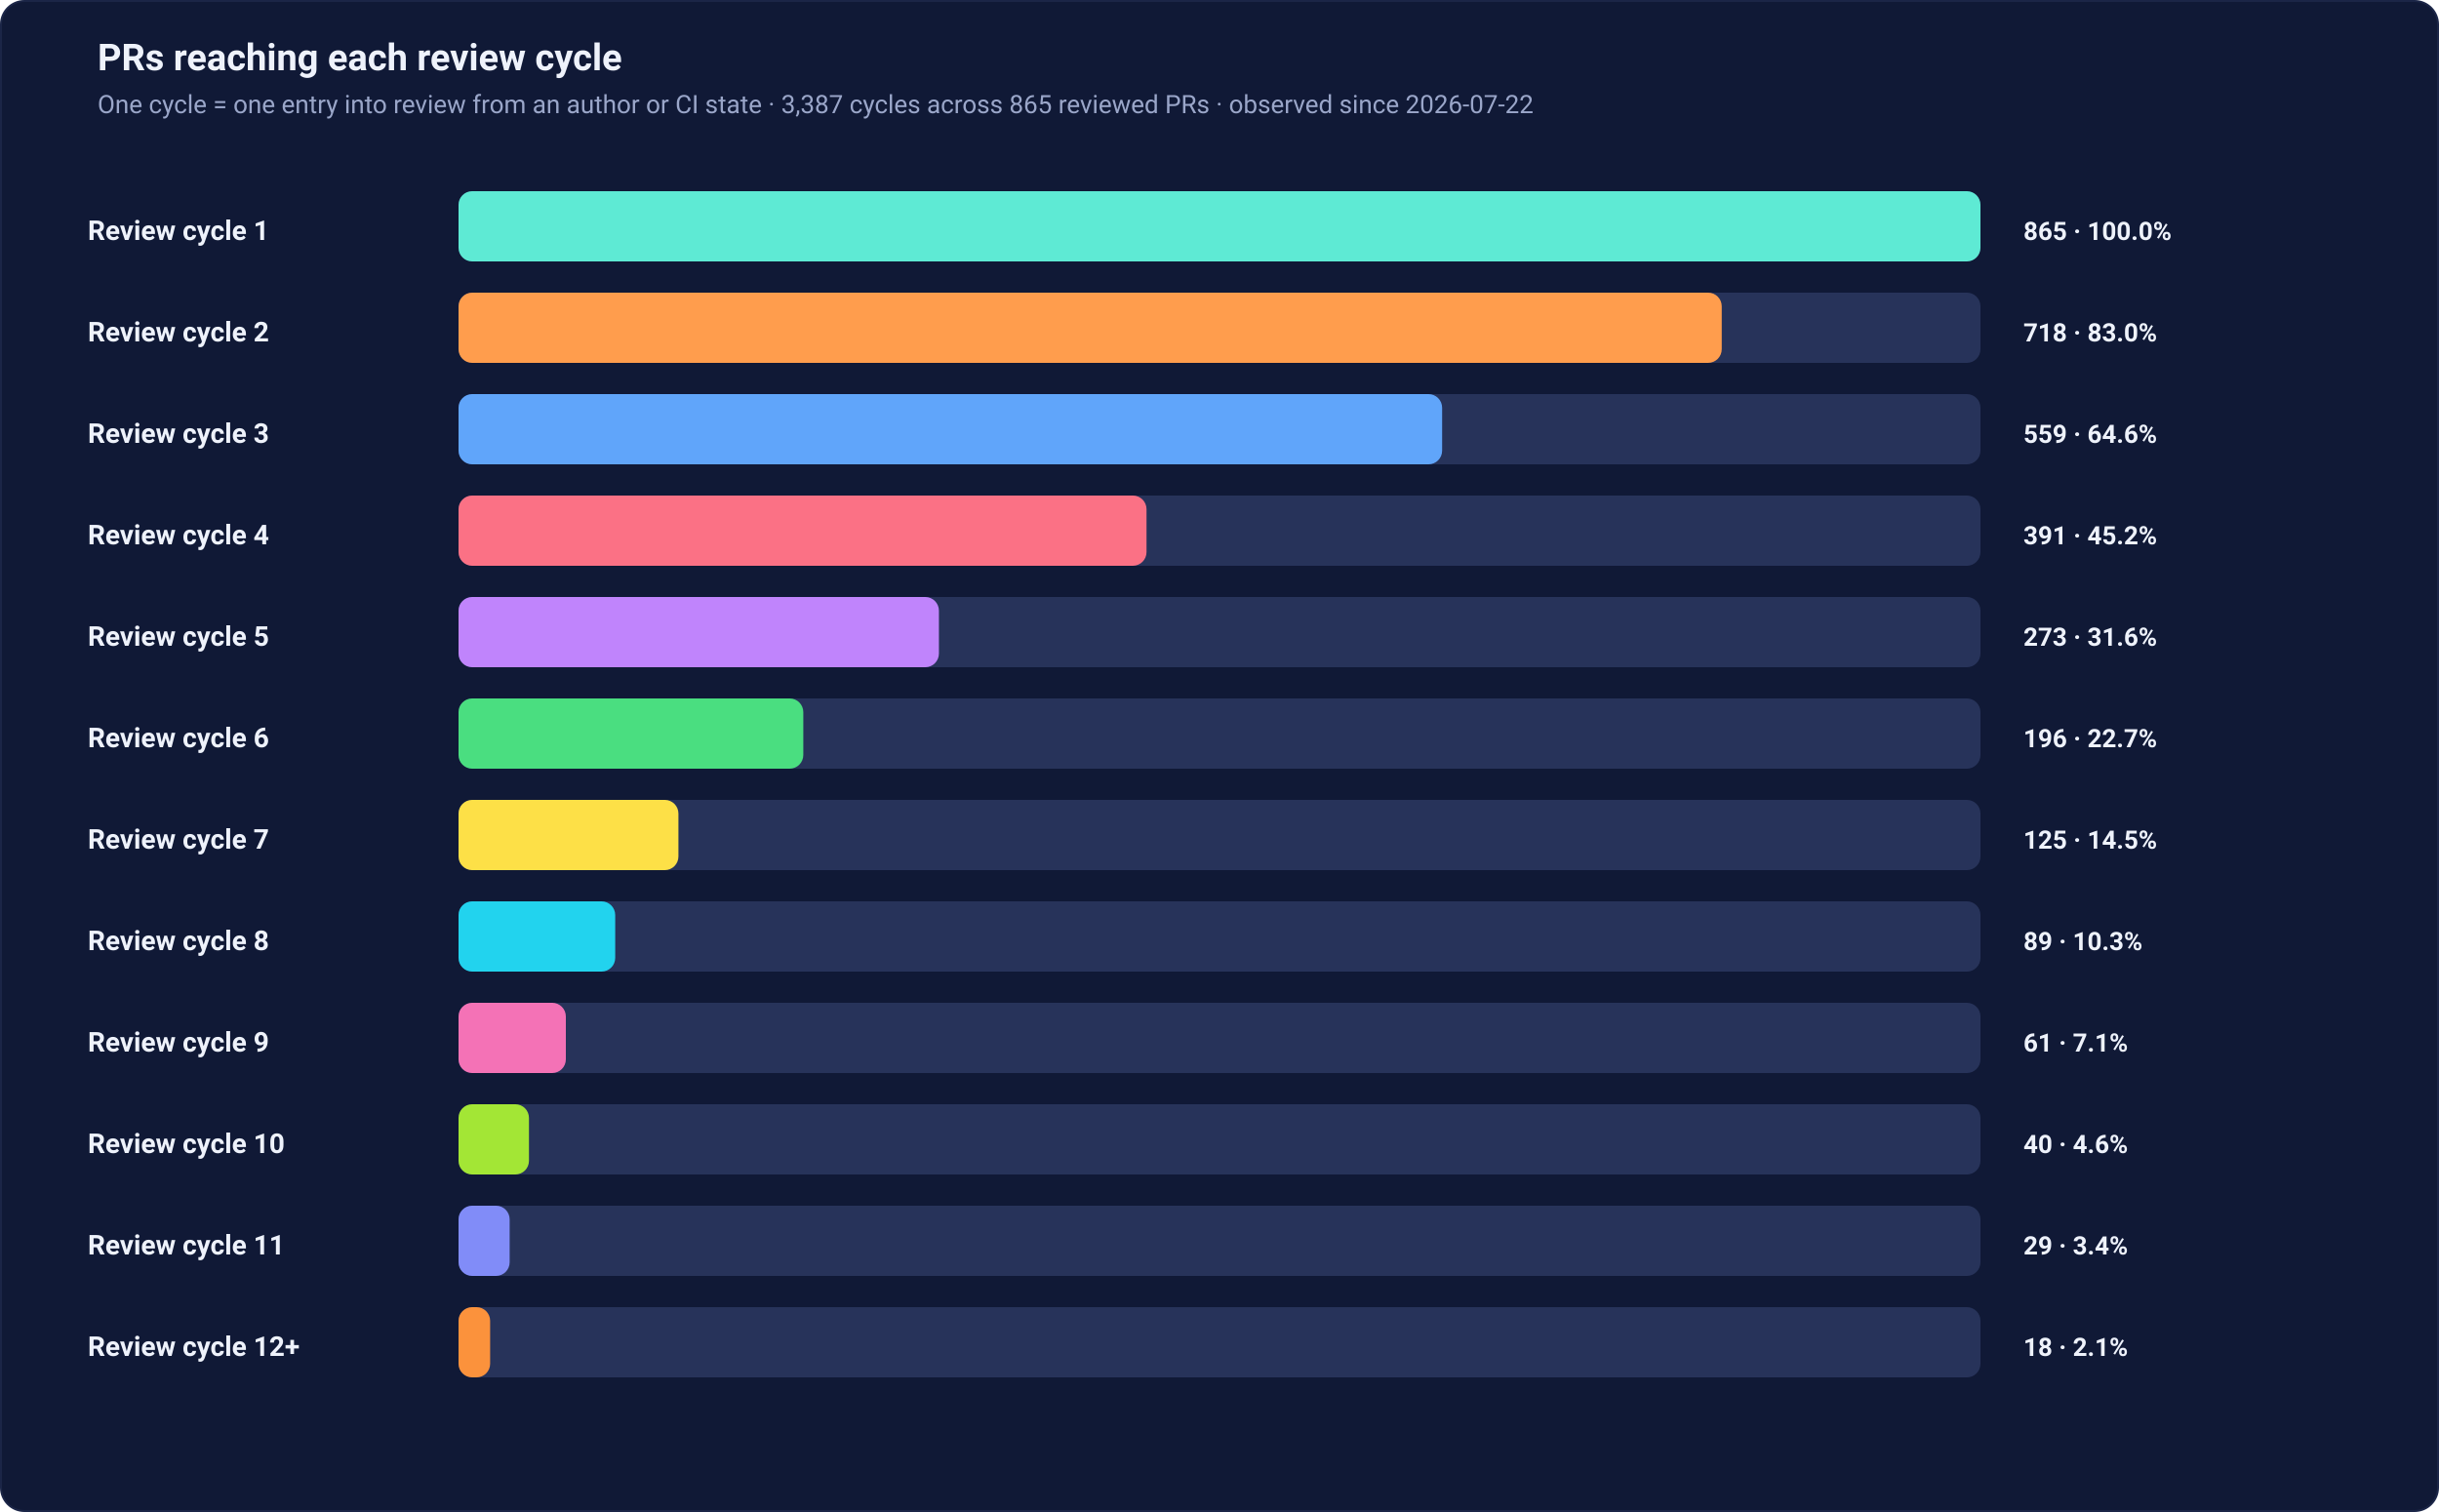
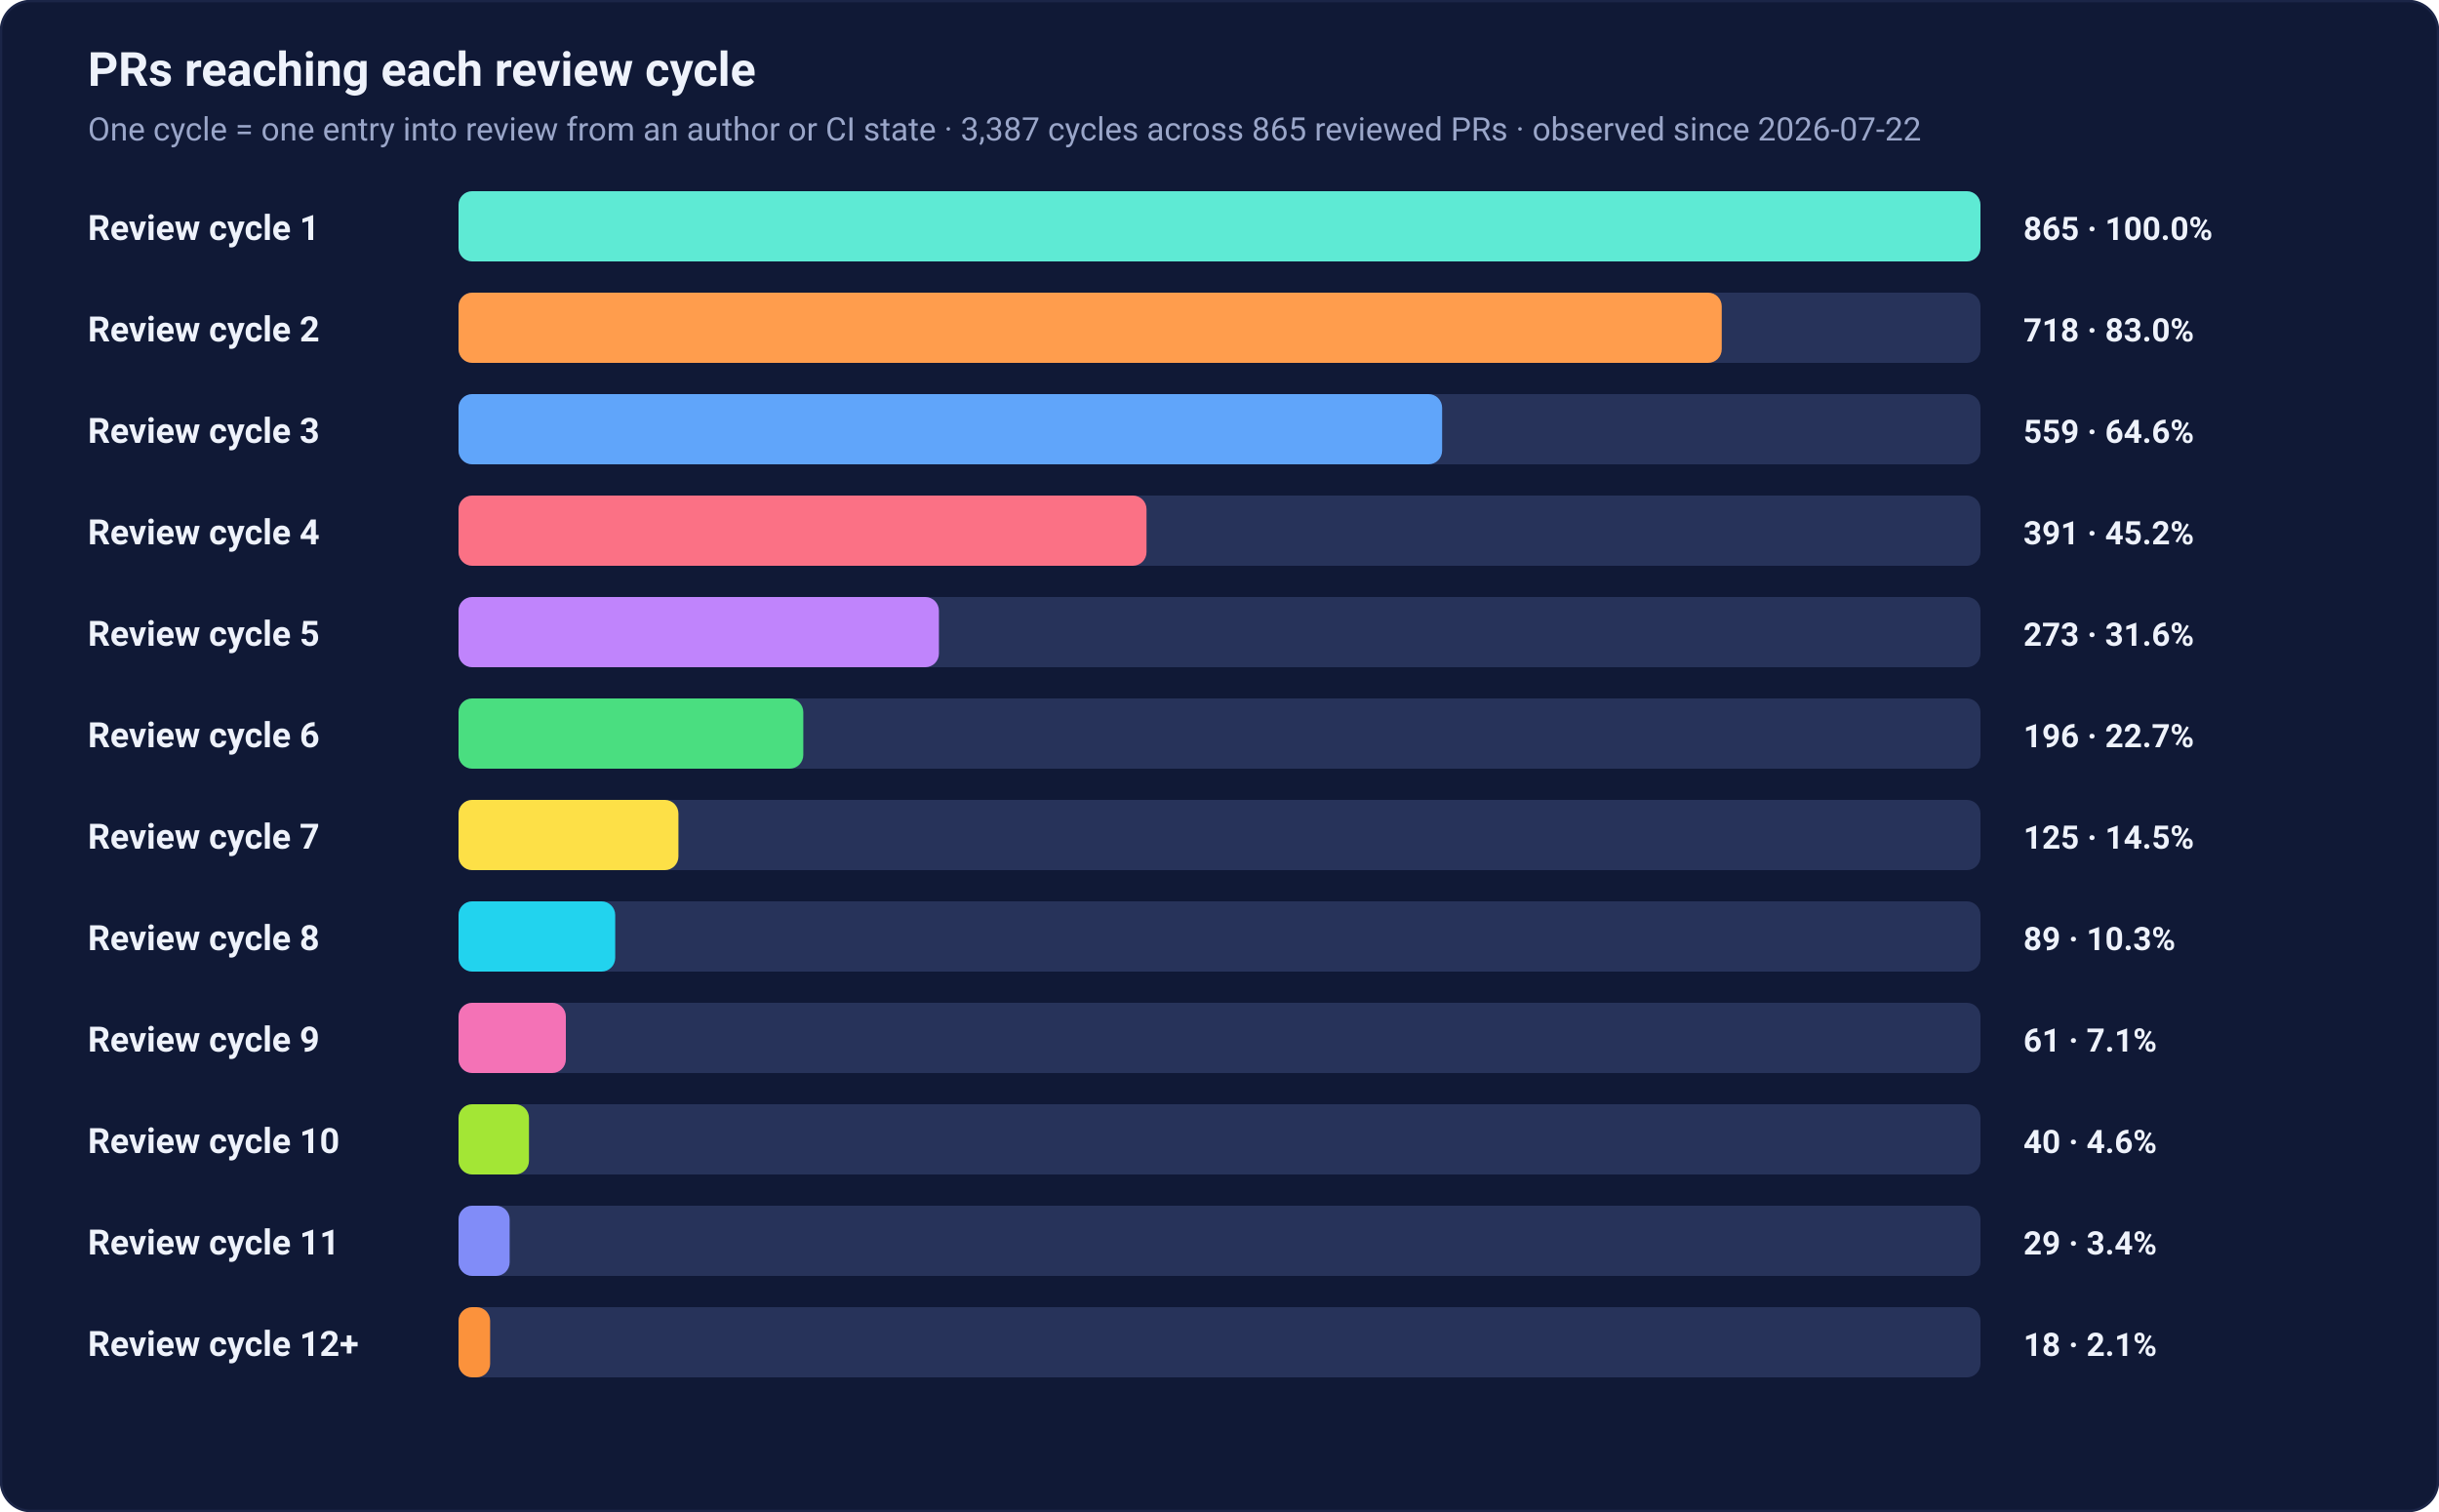
<svg xmlns="http://www.w3.org/2000/svg" viewBox="0 0 1250 775" role="img" aria-label="Pull requests reaching each automated review cycle">
-   <style>text{font-family:ui-sans-serif,system-ui,-apple-system,'Segoe UI',Roboto,sans-serif;fill:#eef2fb}.title{font-size:19px;font-weight:600}.subtitle{font-size:13px;fill:#9aa6c9}.label{font-size:14px;font-weight:600}.value{font-size:13px;font-weight:700}.track{fill:#27335a}</style>
-   <rect x="0.5" y="0.5" width="1249" height="774" rx="12" fill="#101936" stroke="#1b2547" />
-   <text x="50" y="36" class="title">PRs reaching each review cycle</text>
-   <text x="50" y="58" class="subtitle">One cycle = one entry into review from an author or CI state · 3,387 cycles across 865 reviewed PRs · observed since 2026-07-22</text>
+   <style>text{font-family:ui-sans-serif,system-ui,-apple-system,'Segoe UI',Roboto,sans-serif;fill:#eef2fb}.title{font-size:24.2px;font-weight:600}.subtitle{font-size:16.6px;fill:#9aa6c9}.tick{font-size:15.3px;fill:#9aa6c9}.grid{stroke:rgba(255,255,255,0.08);stroke-width:1.3}.axis{stroke:rgba(255,255,255,0.18);stroke-width:1.3}.label{font-size:17.9px;font-weight:600}.value{font-size:16.6px;font-weight:700}.track{fill:#27335a}</style>
+   <rect x="0.5" y="0.5" width="1249" height="774" rx="15.3" fill="#101936" stroke="#1b2547" stroke-width="1.3" />
+   <text x="45" y="44" class="title">PRs reaching each review cycle</text>
+   <text x="45" y="72" class="subtitle">One cycle = one entry into review from an author or CI state · 3,387 cycles across 865 reviewed PRs · observed since 2026-07-22</text>
  <text x="45" y="123" class="label">Review cycle 1</text>
  <rect x="235" y="98" width="780" height="36" rx="7" class="track" />
  <rect x="235" y="98" width="780.0" height="36" rx="7" fill="#5eead4" />
  <text x="1037" y="123" class="value">865 · 100.0%</text>
  <text x="45" y="175" class="label">Review cycle 2</text>
  <rect x="235" y="150" width="780" height="36" rx="7" class="track" />
  <rect x="235" y="150" width="647.4" height="36" rx="7" fill="#ff9d4d" />
  <text x="1037" y="175" class="value">718 · 83.0%</text>
  <text x="45" y="227" class="label">Review cycle 3</text>
  <rect x="235" y="202" width="780" height="36" rx="7" class="track" />
  <rect x="235" y="202" width="504.1" height="36" rx="7" fill="#60a5fa" />
  <text x="1037" y="227" class="value">559 · 64.6%</text>
  <text x="45" y="279" class="label">Review cycle 4</text>
  <rect x="235" y="254" width="780" height="36" rx="7" class="track" />
  <rect x="235" y="254" width="352.6" height="36" rx="7" fill="#fb7185" />
  <text x="1037" y="279" class="value">391 · 45.2%</text>
  <text x="45" y="331" class="label">Review cycle 5</text>
  <rect x="235" y="306" width="780" height="36" rx="7" class="track" />
  <rect x="235" y="306" width="246.2" height="36" rx="7" fill="#c084fc" />
  <text x="1037" y="331" class="value">273 · 31.6%</text>
  <text x="45" y="383" class="label">Review cycle 6</text>
  <rect x="235" y="358" width="780" height="36" rx="7" class="track" />
  <rect x="235" y="358" width="176.7" height="36" rx="7" fill="#4ade80" />
  <text x="1037" y="383" class="value">196 · 22.7%</text>
  <text x="45" y="435" class="label">Review cycle 7</text>
  <rect x="235" y="410" width="780" height="36" rx="7" class="track" />
  <rect x="235" y="410" width="112.7" height="36" rx="7" fill="#fde047" />
  <text x="1037" y="435" class="value">125 · 14.5%</text>
  <text x="45" y="487" class="label">Review cycle 8</text>
  <rect x="235" y="462" width="780" height="36" rx="7" class="track" />
  <rect x="235" y="462" width="80.3" height="36" rx="7" fill="#22d3ee" />
  <text x="1037" y="487" class="value">89 · 10.3%</text>
  <text x="45" y="539" class="label">Review cycle 9</text>
  <rect x="235" y="514" width="780" height="36" rx="7" class="track" />
  <rect x="235" y="514" width="55.0" height="36" rx="7" fill="#f472b6" />
  <text x="1037" y="539" class="value">61 · 7.1%</text>
  <text x="45" y="591" class="label">Review cycle 10</text>
  <rect x="235" y="566" width="780" height="36" rx="7" class="track" />
  <rect x="235" y="566" width="36.1" height="36" rx="7" fill="#a3e635" />
  <text x="1037" y="591" class="value">40 · 4.6%</text>
  <text x="45" y="643" class="label">Review cycle 11</text>
  <rect x="235" y="618" width="780" height="36" rx="7" class="track" />
  <rect x="235" y="618" width="26.2" height="36" rx="7" fill="#818cf8" />
  <text x="1037" y="643" class="value">29 · 3.4%</text>
  <text x="45" y="695" class="label">Review cycle 12+</text>
  <rect x="235" y="670" width="780" height="36" rx="7" class="track" />
  <rect x="235" y="670" width="16.2" height="36" rx="7" fill="#fb923c" />
  <text x="1037" y="695" class="value">18 · 2.1%</text>
</svg>
